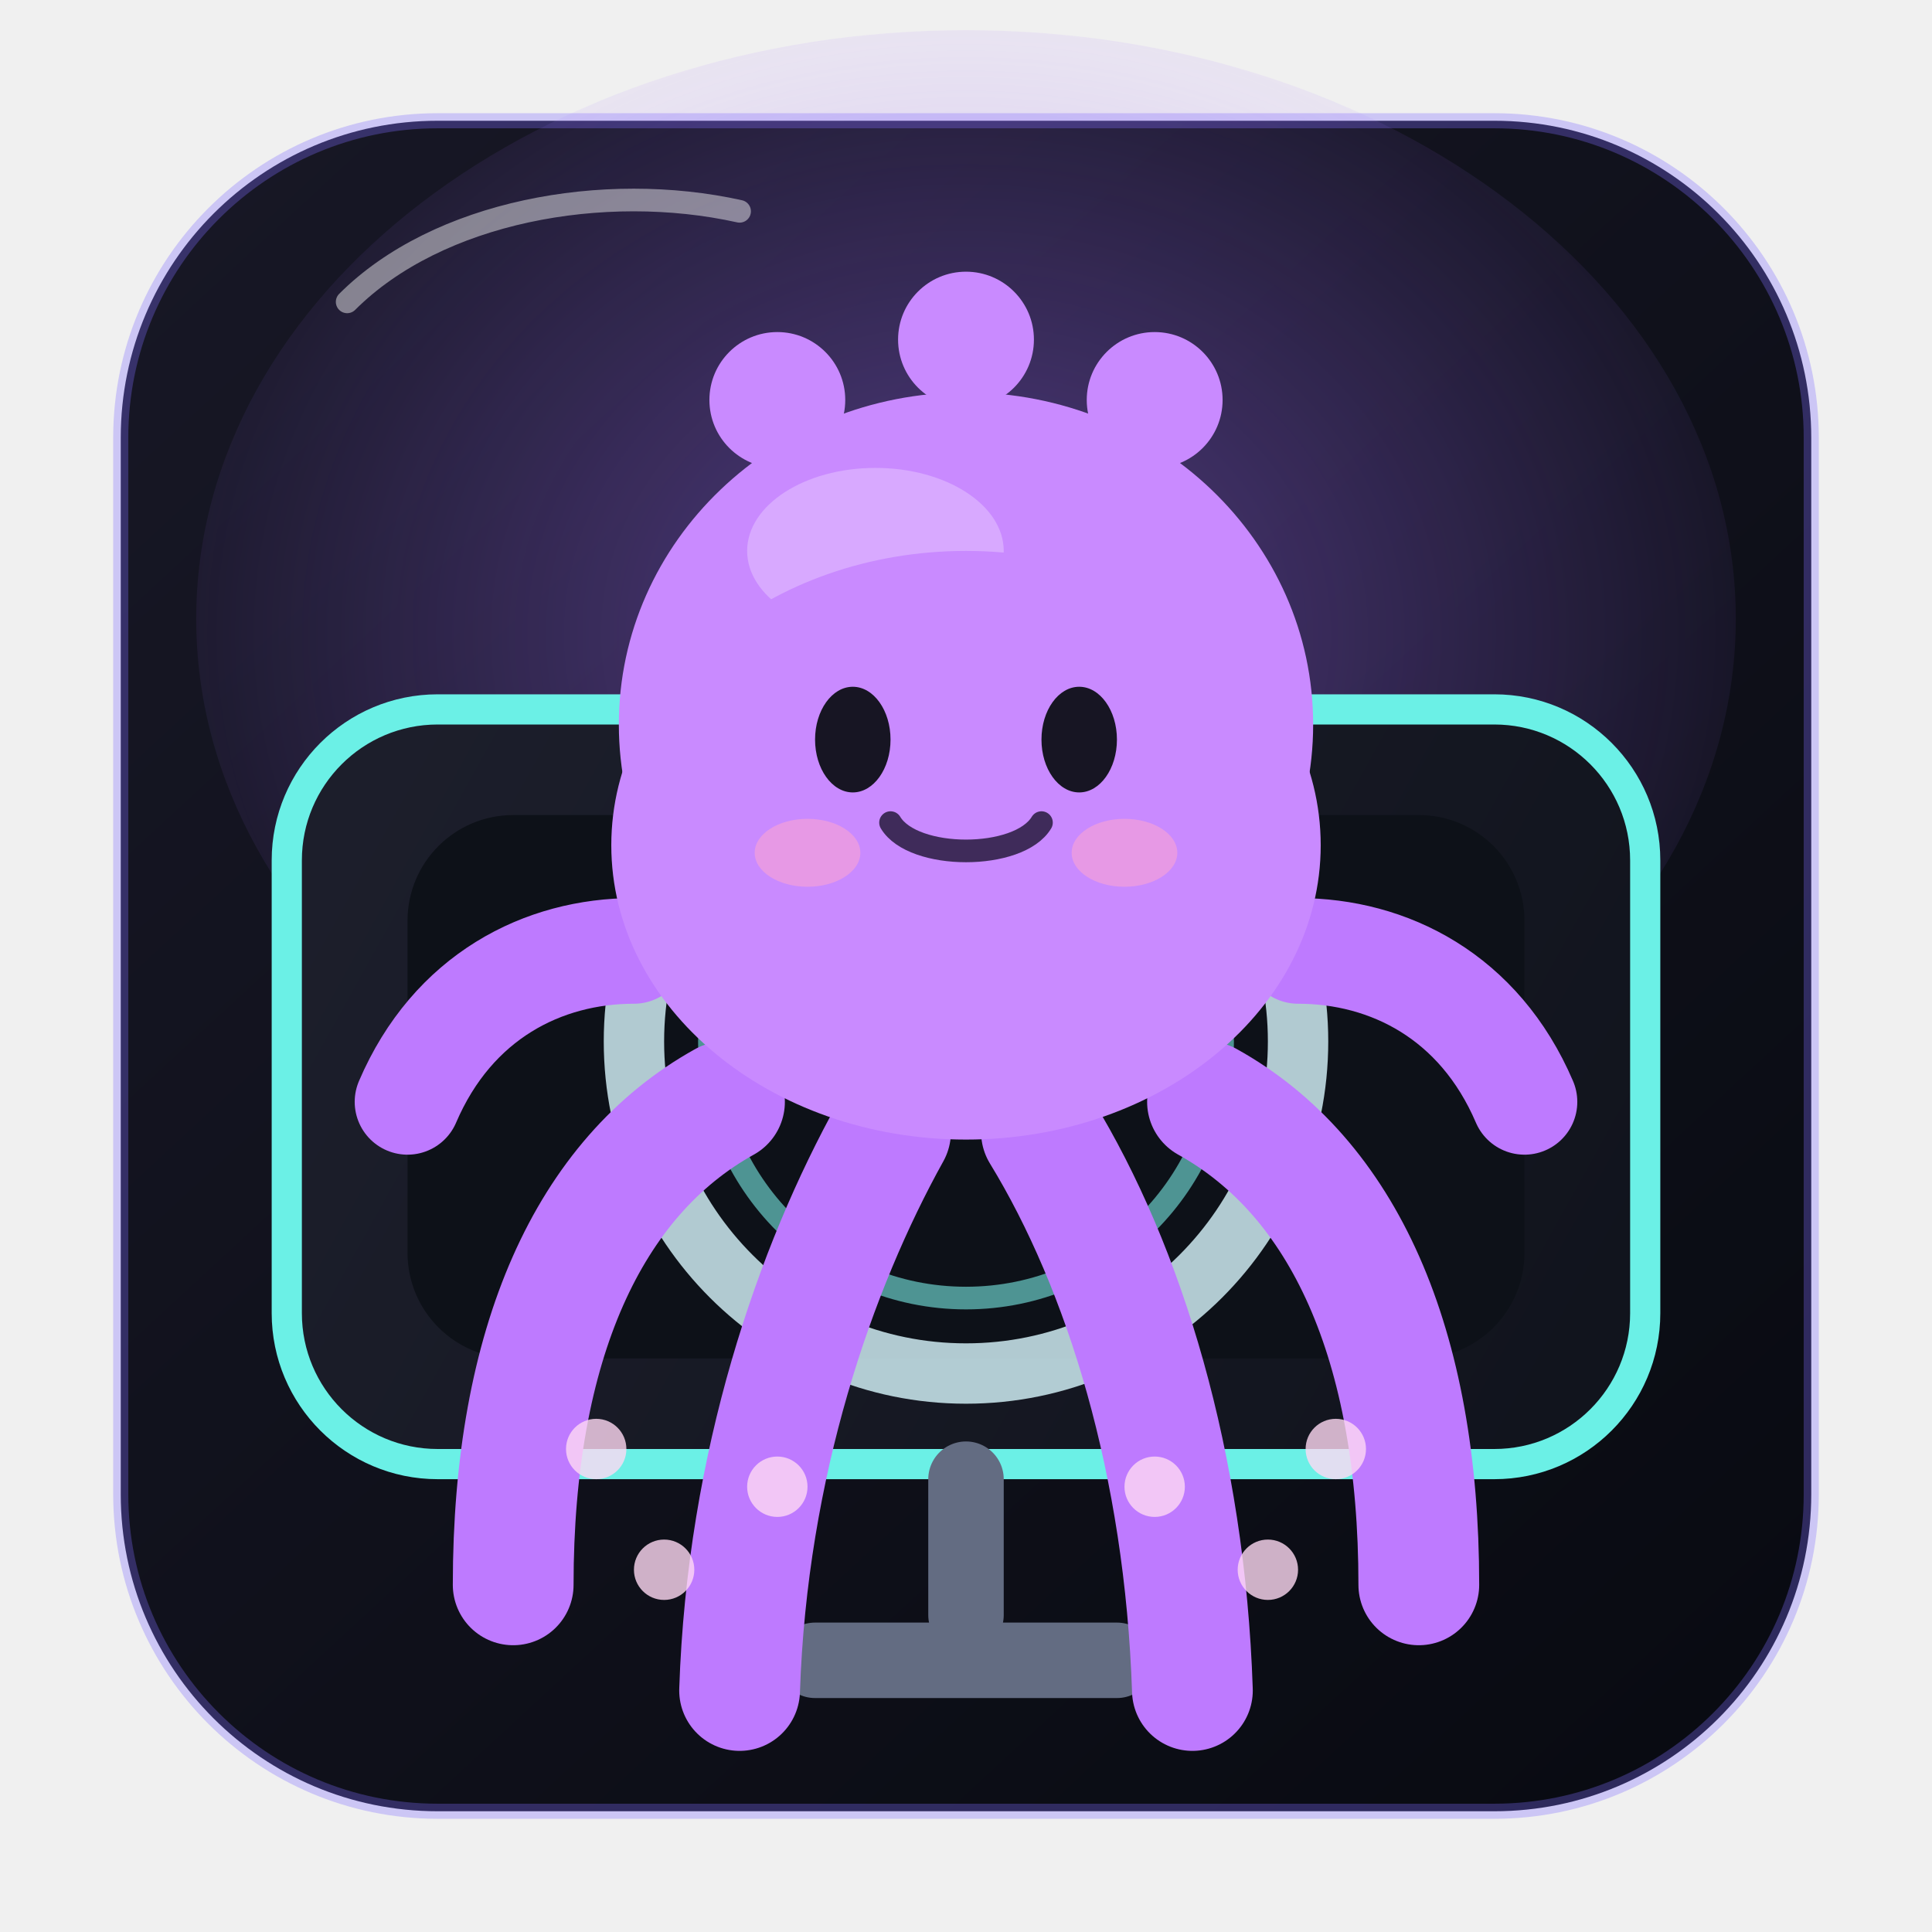
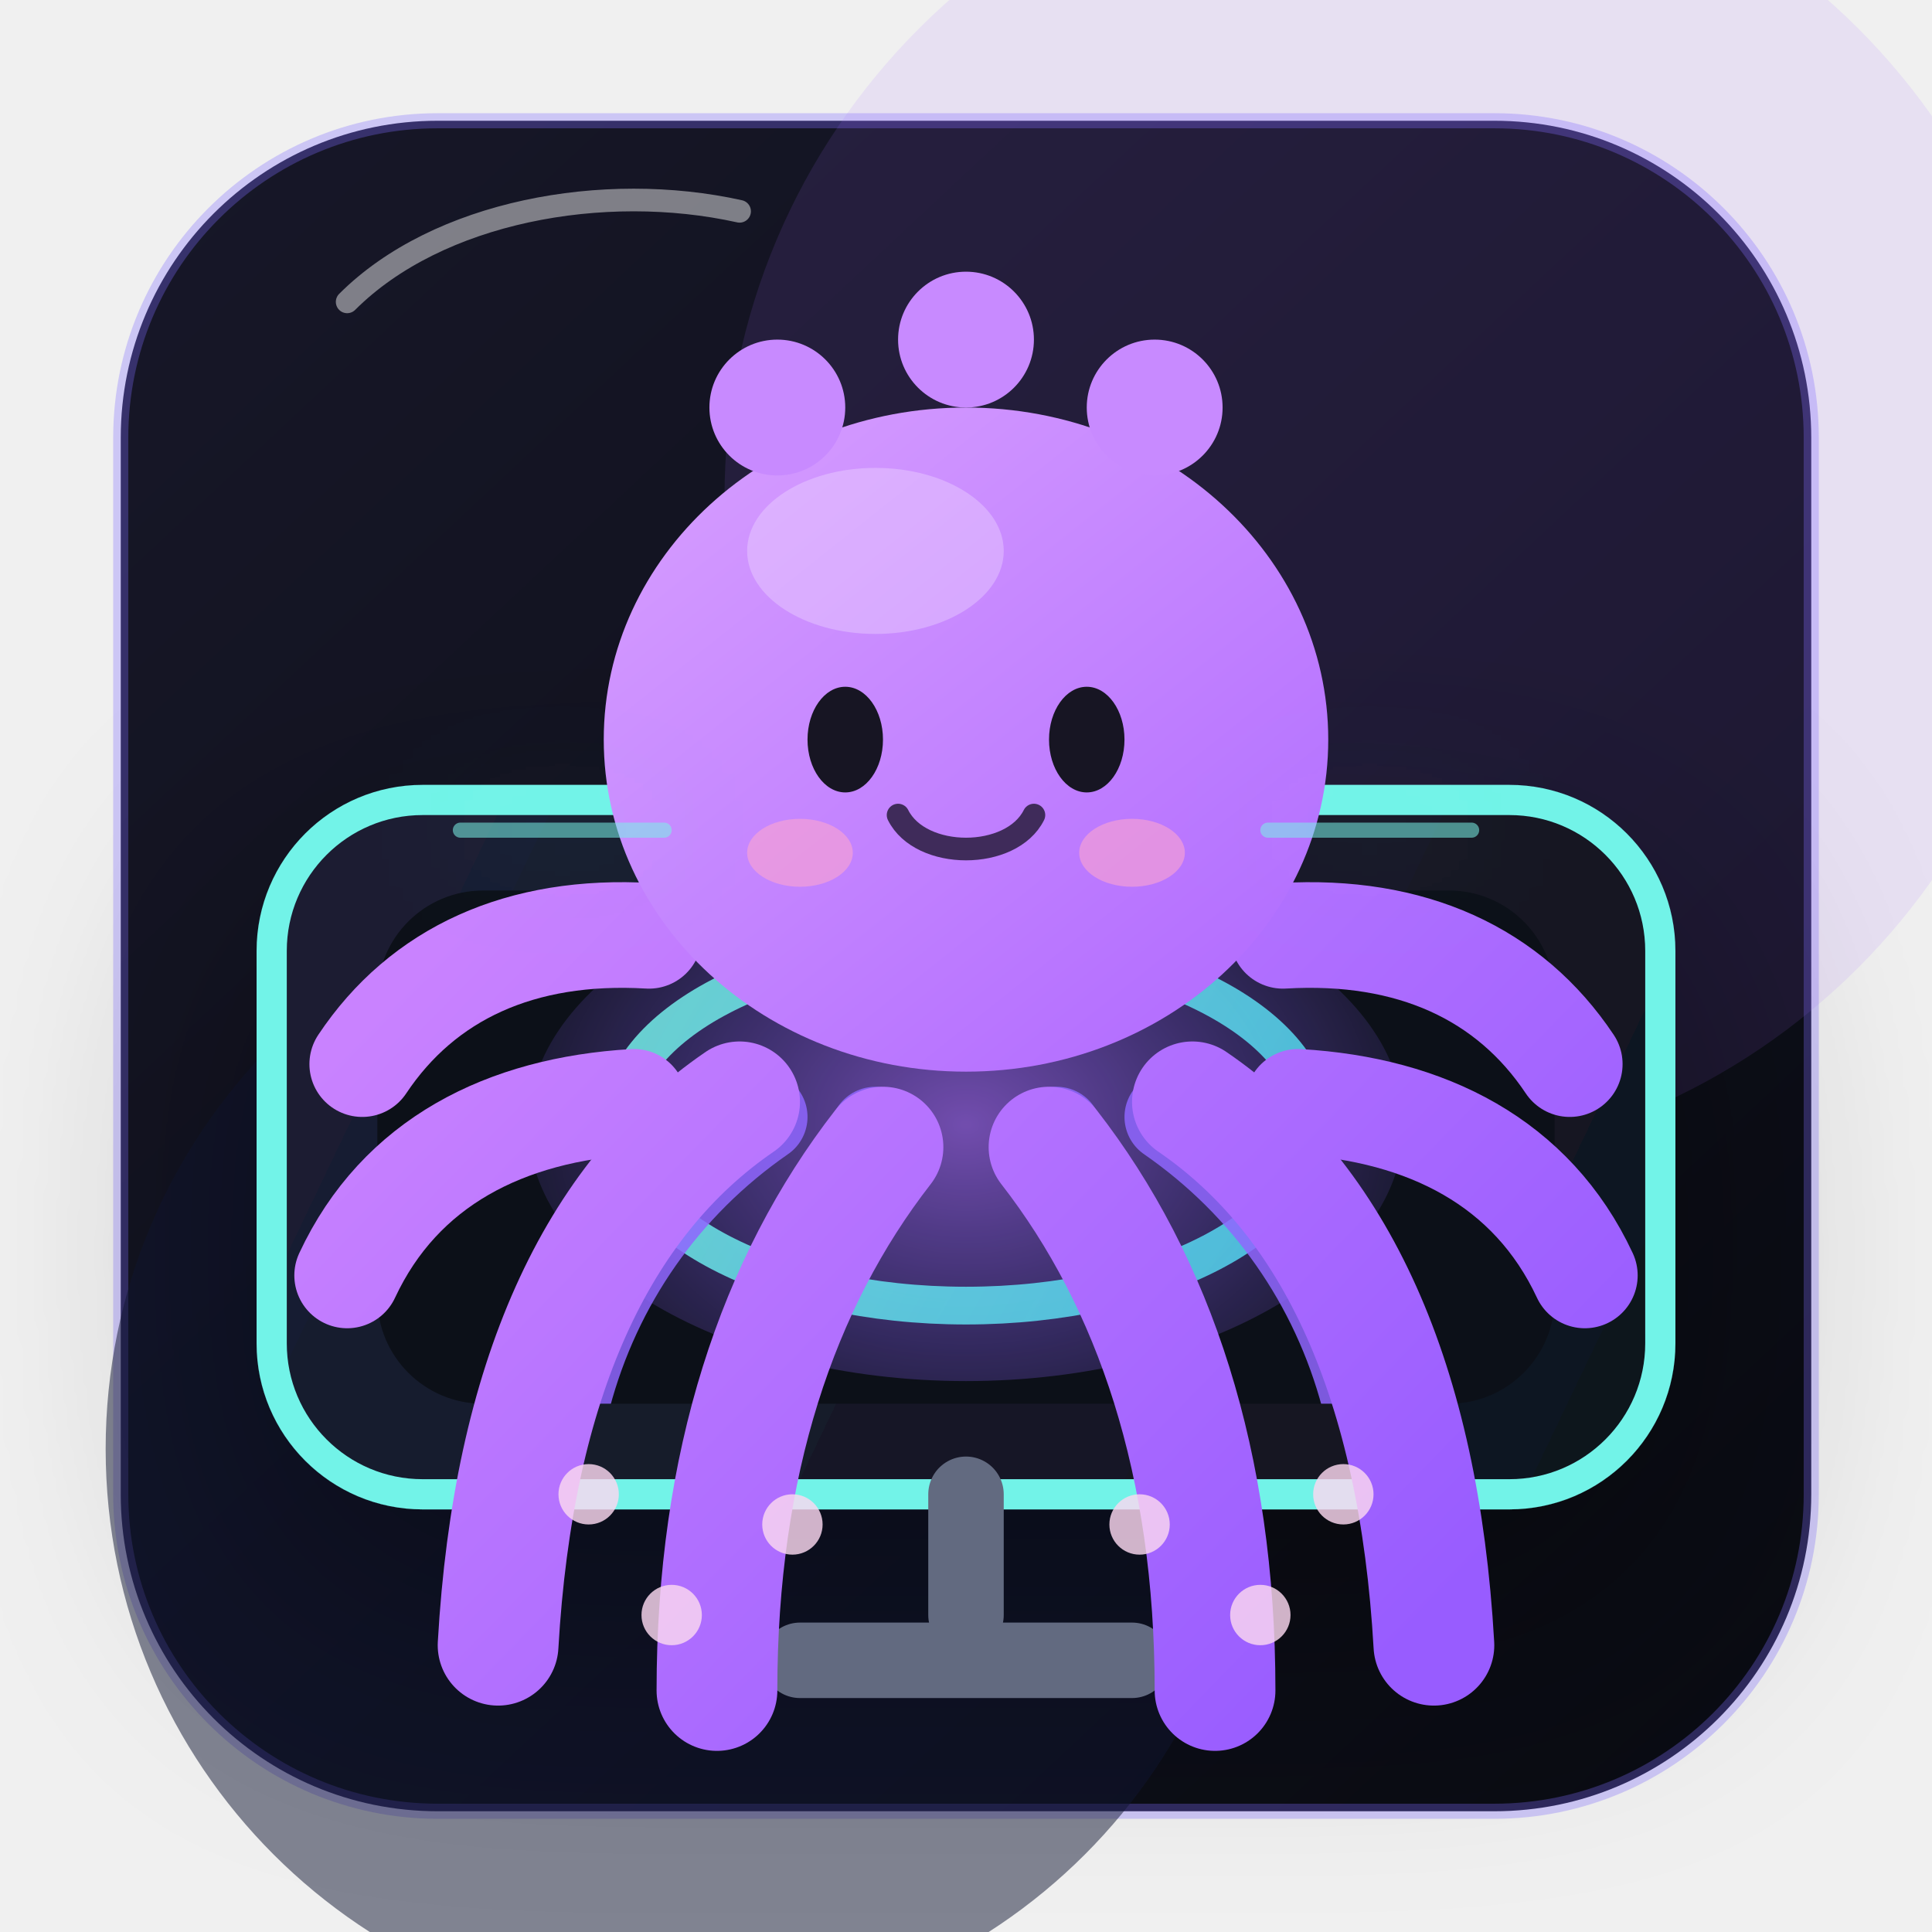
<svg xmlns="http://www.w3.org/2000/svg" width="256" height="256" viewBox="0 0 256 256" fill="none">
  <defs>
-     <linearGradient id="bg" x1="28" y1="22" x2="222" y2="232" gradientUnits="userSpaceOnUse">
-       <stop stop-color="#171725" />
+     <linearGradient id="bg" x1="24" y1="18" x2="228" y2="236" gradientUnits="userSpaceOnUse">
+       <stop stop-color="#171728" />
      <stop offset="1" stop-color="#090B12" />
    </linearGradient>
-     <linearGradient id="monitor" x1="38" y1="94" x2="218" y2="194" gradientUnits="userSpaceOnUse">
-       <stop stop-color="#1D1F2C" />
-       <stop offset="1" stop-color="#10131C" />
+     <linearGradient id="frame" x1="36" y1="106" x2="220" y2="194" gradientUnits="userSpaceOnUse">
+       <stop stop-color="#1B2033" />
+       <stop offset="1" stop-color="#10131E" />
    </linearGradient>
-     <radialGradient id="glow" cx="0" cy="0" r="1" gradientUnits="userSpaceOnUse" gradientTransform="translate(128 84) rotate(90) scale(102 120)">
-       <stop stop-color="#A26EFF" stop-opacity="0.45" />
-       <stop offset="1" stop-color="#A26EFF" stop-opacity="0" />
+     <linearGradient id="screenGlow" x1="72" y1="126" x2="186" y2="190" gradientUnits="userSpaceOnUse">
+       <stop stop-color="#7BF5E8" stop-opacity="0.95" />
+       <stop offset="1" stop-color="#4CD9FF" stop-opacity="0.9" />
+     </linearGradient>
+     <radialGradient id="portal" cx="0" cy="0" r="1" gradientUnits="userSpaceOnUse" gradientTransform="translate(128 149) rotate(90) scale(54 72)">
+       <stop stop-color="#A96EFF" stop-opacity="0.65" />
+       <stop offset="0.55" stop-color="#8D63FF" stop-opacity="0.3" />
+       <stop offset="1" stop-color="#8D63FF" stop-opacity="0" />
    </radialGradient>
+     <linearGradient id="body" x1="92" y1="54" x2="162" y2="142" gradientUnits="userSpaceOnUse">
+       <stop stop-color="#D69DFF" />
+       <stop offset="1" stop-color="#B16BFF" />
+     </linearGradient>
+     <linearGradient id="arm" x1="69" y1="114" x2="181" y2="223" gradientUnits="userSpaceOnUse">
+       <stop stop-color="#C982FF" />
+       <stop offset="1" stop-color="#985CFF" />
+     </linearGradient>
+     <filter id="shadow" x="0" y="0" width="256" height="256" filterUnits="userSpaceOnUse" color-interpolation-filters="sRGB">
+       <feDropShadow dx="0" dy="14" stdDeviation="18" flood-color="#000000" flood-opacity="0.35" />
+     </filter>
+     <filter id="glow" x="0" y="0" width="256" height="256" filterUnits="userSpaceOnUse" color-interpolation-filters="sRGB">
+       <feDropShadow dx="0" dy="0" stdDeviation="8" flood-color="#7AF3E7" flood-opacity="0.35" />
+     </filter>
+     <clipPath id="screenClip">
+       <rect x="50" y="118" width="156" height="68" rx="14" />
+     </clipPath>
  </defs>
  <rect x="16" y="16" width="224" height="224" rx="42" fill="url(#bg)" />
  <rect x="16" y="16" width="224" height="224" rx="42" stroke="#7E6CFF" stroke-opacity="0.32" stroke-width="2" />
-   <ellipse cx="128" cy="82" rx="102" ry="78" fill="url(#glow)" />
-   <rect x="38" y="94" width="180" height="100" rx="20" fill="url(#monitor)" stroke="#6BF0E6" stroke-width="4" />
-   <rect x="54" y="108" width="148" height="72" rx="14" fill="#0D1118" />
-   <circle cx="128" cy="138" r="44" stroke="#D9F8FF" stroke-opacity="0.8" stroke-width="8" />
-   <circle cx="128" cy="138" r="34" stroke="#84FFF7" stroke-opacity="0.55" stroke-width="3" />
-   <path d="M128 196V214" stroke="#636C82" stroke-width="10" stroke-linecap="round" />
-   <path d="M108 220H148" stroke="#636C82" stroke-width="10" stroke-linecap="round" />
-   <path d="M96 146C78 156 68 178 68 210" stroke="#BE7AFF" stroke-width="16" stroke-linecap="round" />
-   <path d="M118 150C108 168 99 194 98 224" stroke="#BE7AFF" stroke-width="16" stroke-linecap="round" />
-   <path d="M138 150C149 168 157 194 158 224" stroke="#BE7AFF" stroke-width="16" stroke-linecap="round" />
-   <path d="M160 146C178 156 188 178 188 210" stroke="#BE7AFF" stroke-width="16" stroke-linecap="round" />
-   <circle cx="79" cy="192" r="4" fill="#FFD9F3" fill-opacity="0.8" />
-   <circle cx="88" cy="208" r="4" fill="#FFD9F3" fill-opacity="0.8" />
-   <circle cx="103" cy="197" r="4" fill="#FFD9F3" fill-opacity="0.8" />
-   <circle cx="153" cy="197" r="4" fill="#FFD9F3" fill-opacity="0.8" />
-   <circle cx="168" cy="208" r="4" fill="#FFD9F3" fill-opacity="0.8" />
-   <circle cx="177" cy="192" r="4" fill="#FFD9F3" fill-opacity="0.8" />
-   <path d="M84 126C72 126 60 132 54 146" stroke="#BE7AFF" stroke-width="14" stroke-linecap="round" />
-   <path d="M172 126C184 126 196 132 202 146" stroke="#BE7AFF" stroke-width="14" stroke-linecap="round" />
-   <circle cx="103" cy="53" r="9" fill="#C98AFF" />
-   <circle cx="128" cy="45" r="9" fill="#C98AFF" />
-   <circle cx="153" cy="53" r="9" fill="#C98AFF" />
-   <ellipse cx="128" cy="96" rx="46" ry="44" fill="#C98AFF" />
+   <circle cx="184" cy="66" r="88" fill="#9F6BFF" fill-opacity="0.12" />
+   <circle cx="90" cy="192" r="76" fill="#111733" fill-opacity="0.5" />
+   <g filter="url(#shadow)">
+     <rect x="36" y="106" width="184" height="92" rx="20" fill="url(#frame)" stroke="#72F3E8" stroke-width="4" />
+   </g>
+   <rect x="50" y="118" width="156" height="68" rx="14" fill="#0C1018" />
+   <g clip-path="url(#screenClip)">
+     <ellipse cx="128" cy="149" rx="58" ry="34" fill="url(#portal)" />
+     <ellipse cx="128" cy="149" rx="46" ry="24" stroke="url(#screenGlow)" stroke-width="5" opacity="0.88" />
+     <path d="M101 148C88 157 79 170 75 185" stroke="#8F66FF" stroke-width="12" stroke-linecap="round" opacity="0.85" />
+     <path d="M116 150C108 163 102 176 100 190" stroke="#8F66FF" stroke-width="12" stroke-linecap="round" opacity="0.85" />
+     <path d="M140 150C148 163 154 176 156 190" stroke="#8F66FF" stroke-width="12" stroke-linecap="round" opacity="0.85" />
+     <path d="M155 148C168 157 177 170 181 185" stroke="#8F66FF" stroke-width="12" stroke-linecap="round" opacity="0.85" />
+   </g>
+   <path d="M128 198V214" stroke="#626A80" stroke-width="10" stroke-linecap="round" />
+   <path d="M106 220H150" stroke="#626A80" stroke-width="10" stroke-linecap="round" />
+   <path d="M86 124C69 123 56 129 48 141" stroke="url(#arm)" stroke-width="14" stroke-linecap="round" />
+   <path d="M170 124C187 123 200 129 208 141" stroke="url(#arm)" stroke-width="14" stroke-linecap="round" />
+   <path d="M98 146C79 159 68 183 66 218" stroke="url(#arm)" stroke-width="16" stroke-linecap="round" />
+   <path d="M117 152C103 170 95 194 95 224" stroke="url(#arm)" stroke-width="16" stroke-linecap="round" />
+   <path d="M139 152C153 170 161 194 161 224" stroke="url(#arm)" stroke-width="16" stroke-linecap="round" />
+   <path d="M158 146C177 159 188 183 190 218" stroke="url(#arm)" stroke-width="16" stroke-linecap="round" />
+   <path d="M84 146C67 147 53 154 46 169" stroke="url(#arm)" stroke-width="14" stroke-linecap="round" />
+   <path d="M172 146C189 147 203 154 210 169" stroke="url(#arm)" stroke-width="14" stroke-linecap="round" />
+   <circle cx="78" cy="198" r="4" fill="#FBD8F0" fill-opacity="0.82" />
+   <circle cx="89" cy="214" r="4" fill="#FBD8F0" fill-opacity="0.82" />
+   <circle cx="105" cy="202" r="4" fill="#FBD8F0" fill-opacity="0.82" />
+   <circle cx="151" cy="202" r="4" fill="#FBD8F0" fill-opacity="0.82" />
+   <circle cx="167" cy="214" r="4" fill="#FBD8F0" fill-opacity="0.82" />
+   <circle cx="178" cy="198" r="4" fill="#FBD8F0" fill-opacity="0.82" />
+   <ellipse cx="128" cy="98" rx="48" ry="44" fill="url(#body)" />
+   <circle cx="103" cy="54" r="9" fill="#C88AFF" />
+   <circle cx="128" cy="45" r="9" fill="#C88AFF" />
+   <circle cx="153" cy="54" r="9" fill="#C88AFF" />
  <ellipse cx="116" cy="73" rx="17" ry="11" fill="#F4E2FF" fill-opacity="0.35" />
-   <ellipse cx="128" cy="112" rx="47" ry="39" fill="#C98AFF" />
-   <ellipse cx="113" cy="98" rx="5" ry="7" fill="#171523" />
-   <ellipse cx="143" cy="98" rx="5" ry="7" fill="#171523" />
-   <ellipse cx="107" cy="113" rx="7" ry="4.5" fill="#FFA6CF" fill-opacity="0.55" />
-   <ellipse cx="149" cy="113" rx="7" ry="4.5" fill="#FFA6CF" fill-opacity="0.55" />
-   <path d="M118 109C121 114 135 114 138 109" stroke="#3F2B5A" stroke-width="3" stroke-linecap="round" />
+   <ellipse cx="112" cy="98" rx="5" ry="7" fill="#171523" />
+   <ellipse cx="144" cy="98" rx="5" ry="7" fill="#171523" />
+   <ellipse cx="106" cy="113" rx="7" ry="4.5" fill="#FFA6CF" fill-opacity="0.58" />
+   <ellipse cx="150" cy="113" rx="7" ry="4.5" fill="#FFA6CF" fill-opacity="0.58" />
+   <path d="M119 108C122 114 134 114 137 108" stroke="#3F2B5A" stroke-width="3" stroke-linecap="round" />
+   <g filter="url(#glow)">
+     <path d="M61 110H88" stroke="#7AF3E7" stroke-width="2" stroke-linecap="round" opacity="0.55" />
+     <path d="M168 110H195" stroke="#7AF3E7" stroke-width="2" stroke-linecap="round" opacity="0.55" />
+   </g>
  <path d="M46 40C58 28 80 24 98 28" stroke="white" stroke-opacity="0.45" stroke-width="3" stroke-linecap="round" />
</svg>
